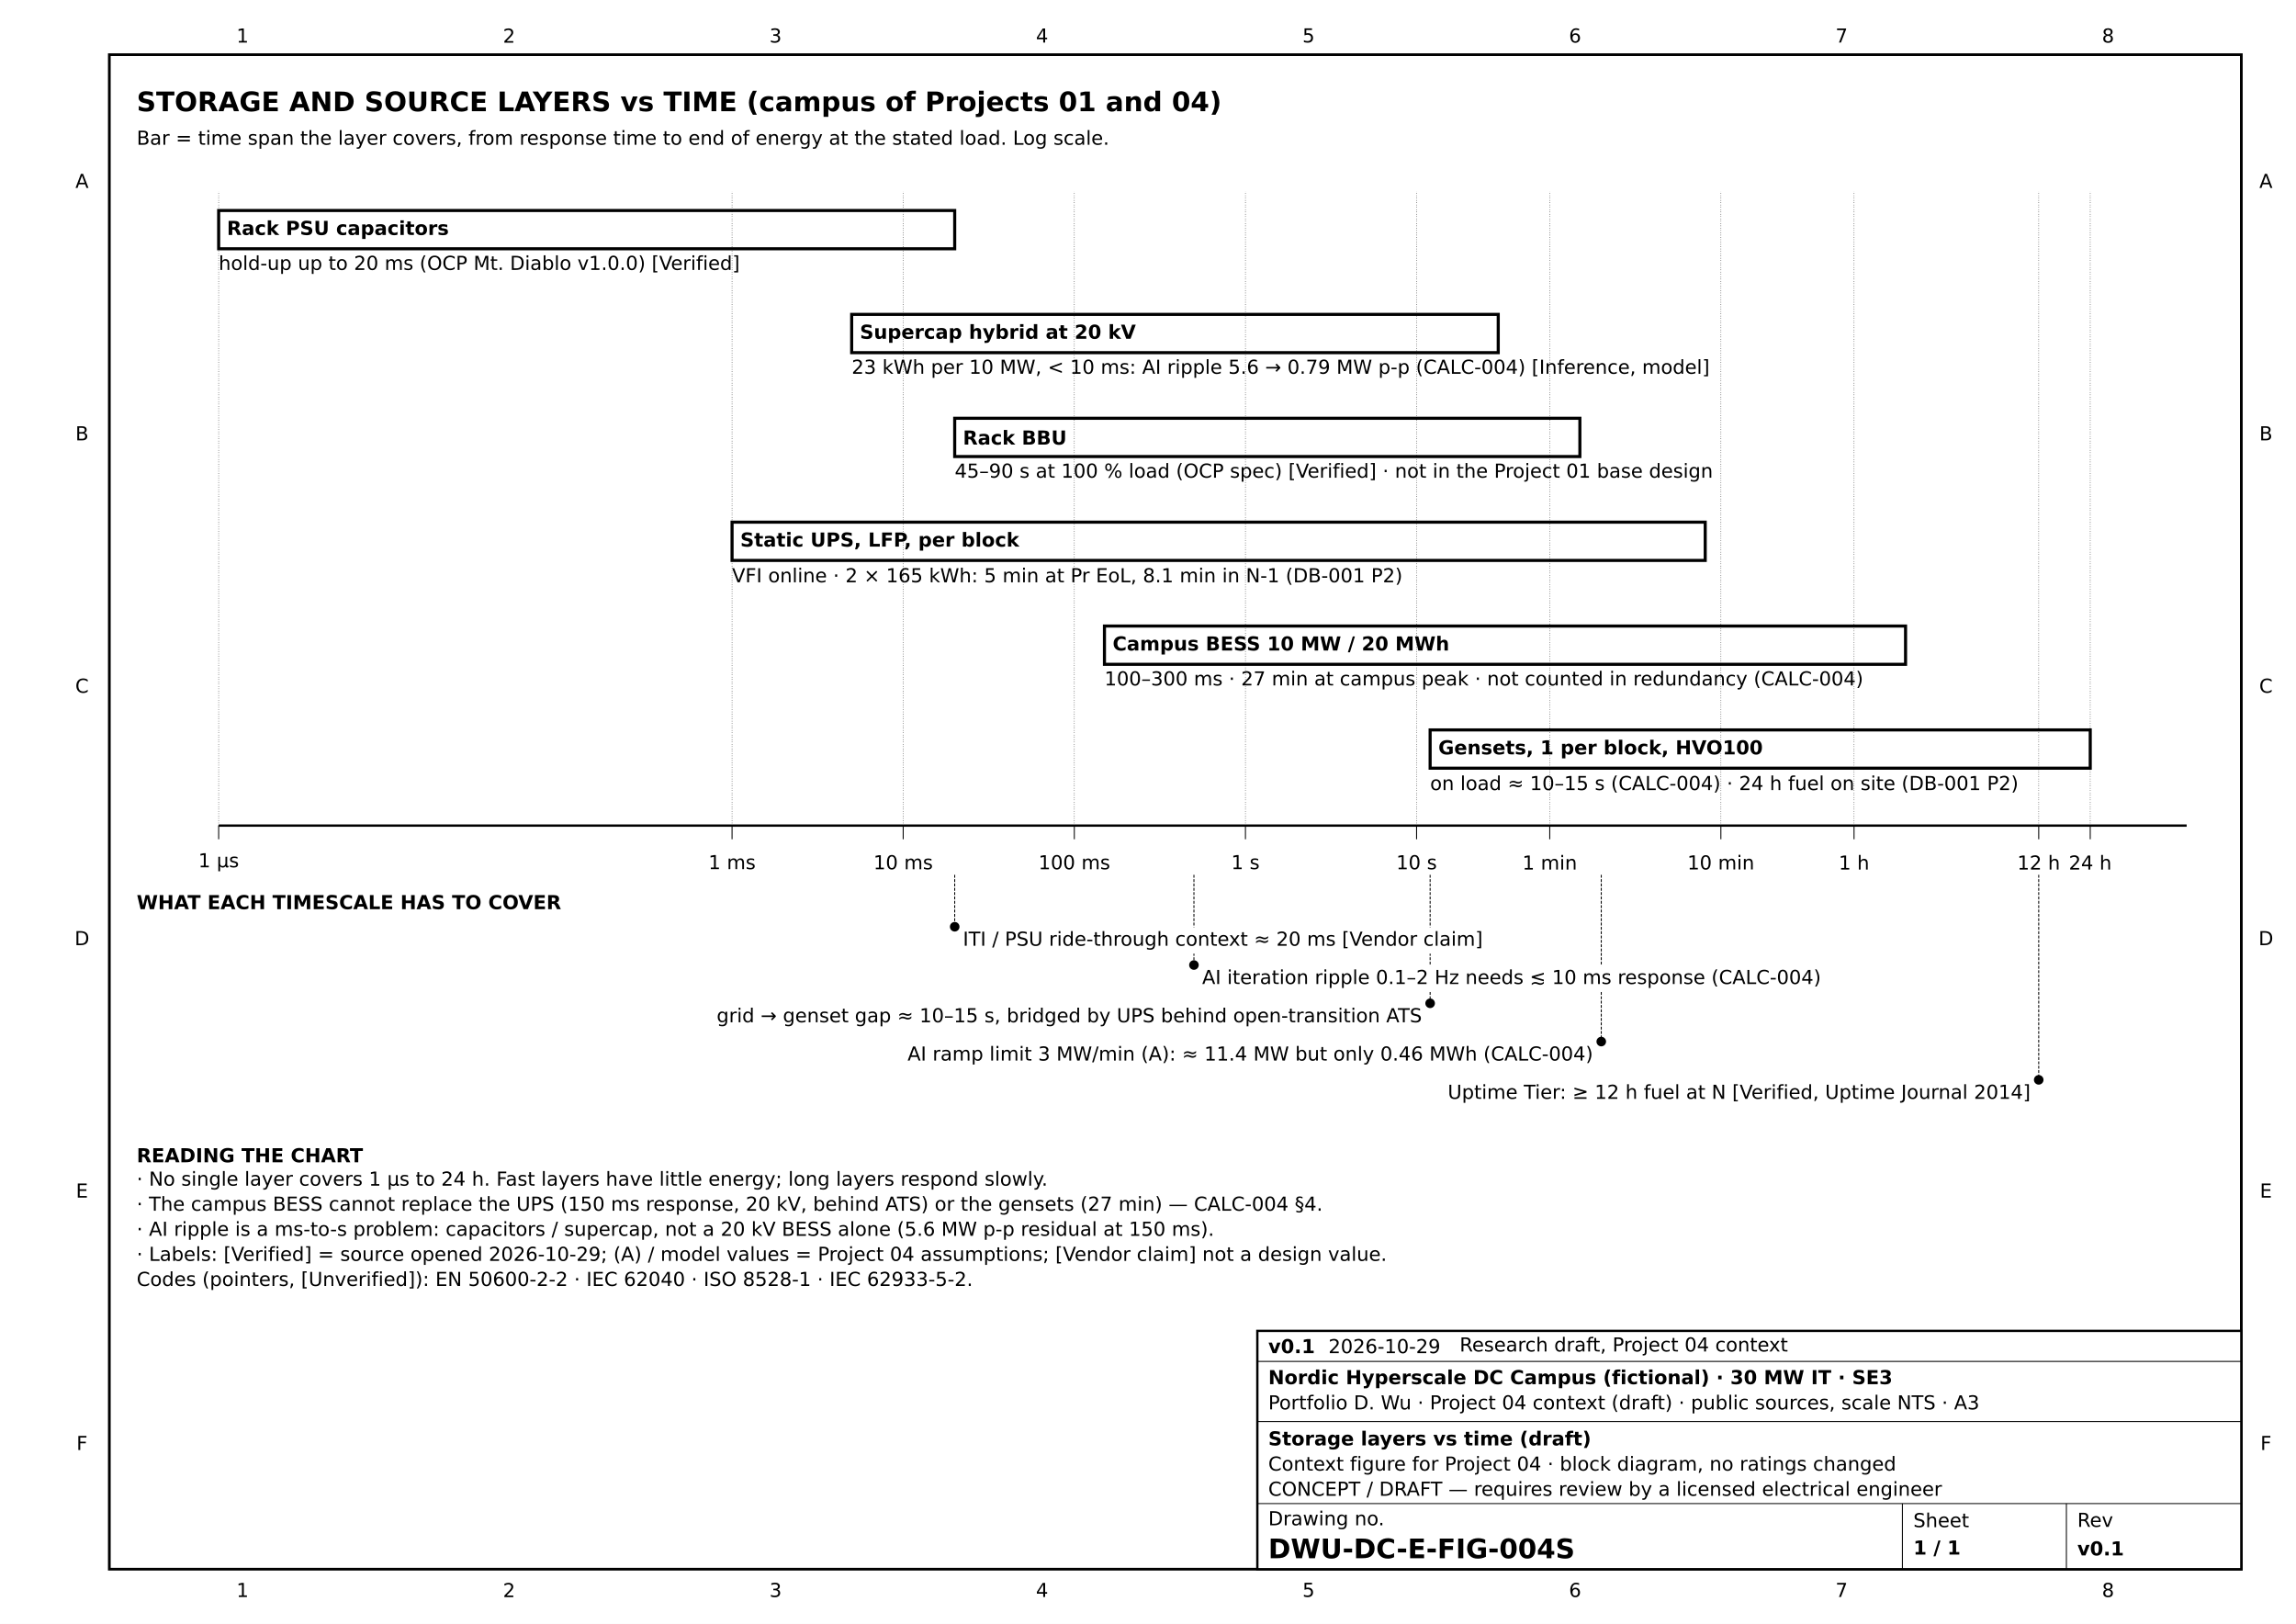
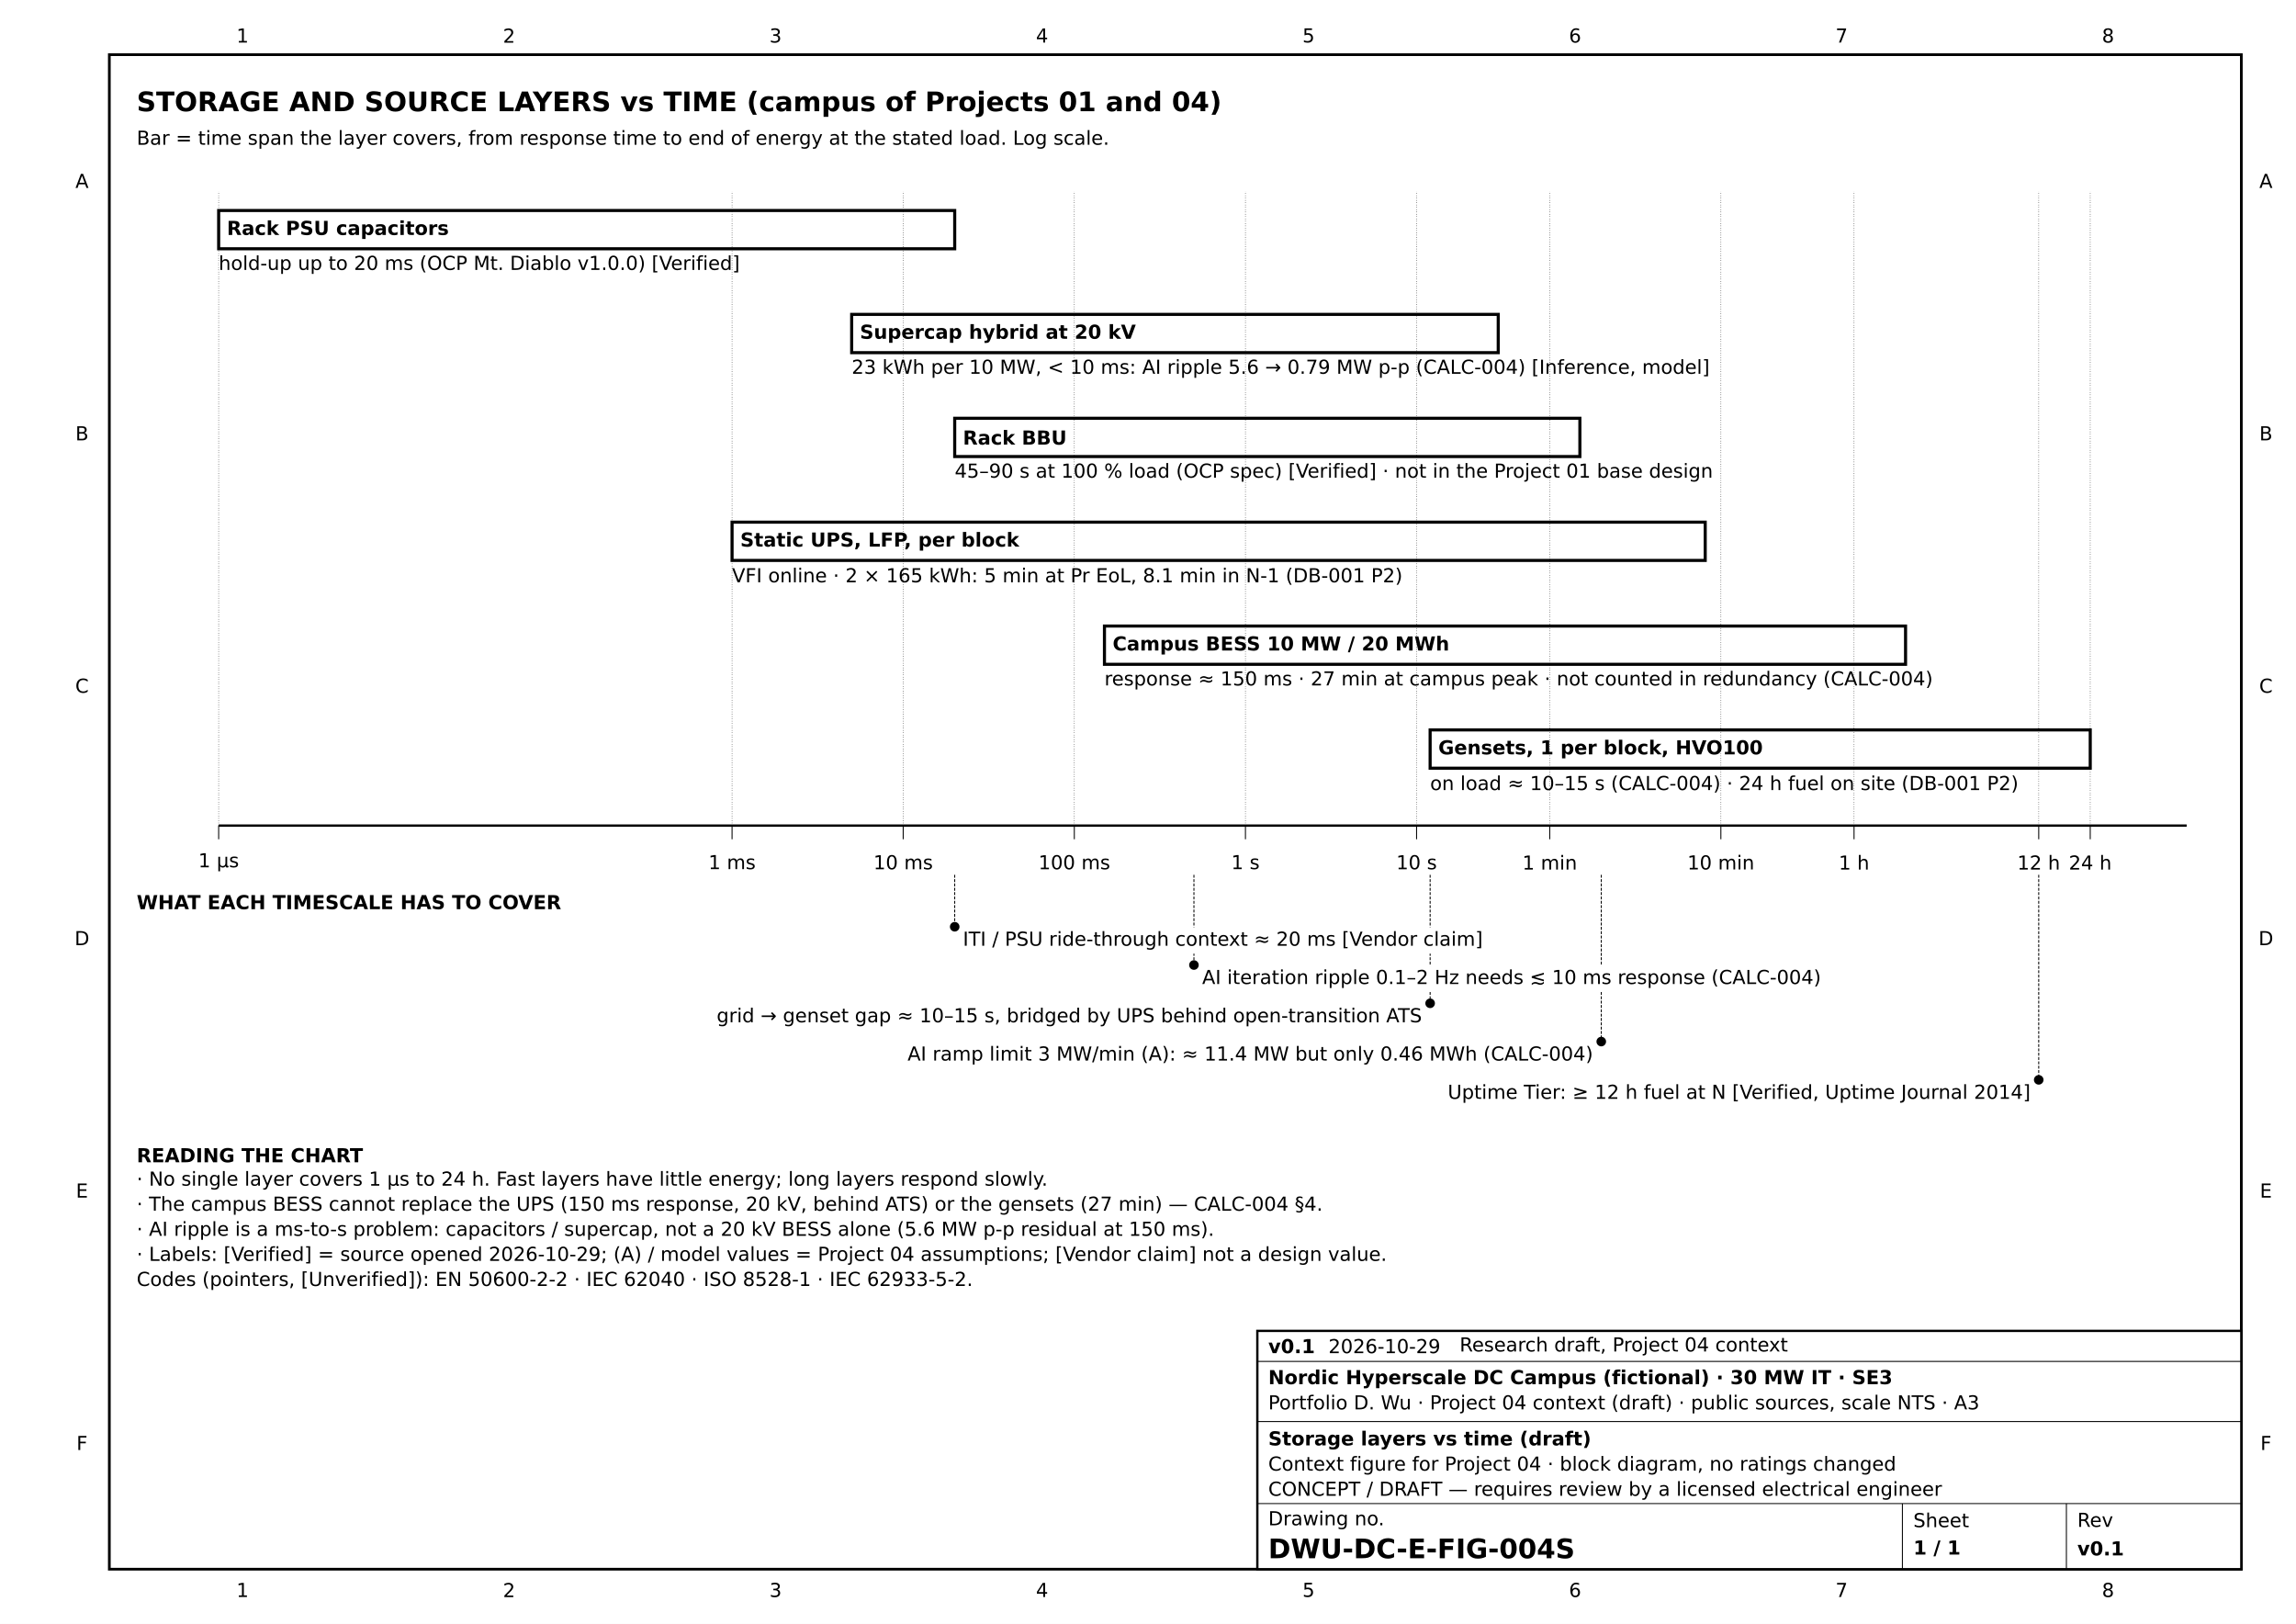
<svg xmlns="http://www.w3.org/2000/svg" width="1190.551pt" height="841.89pt" viewBox="0 0 1190.551 841.89" version="1.1">
  <defs>
    <style type="text/css">*{stroke-linejoin: round; stroke-linecap: butt}</style>
  </defs>
  <g id="figure_1">
    <g id="patch_1">
      <path d="M 0 841.89  L 1190.551 841.89  L 1190.551 0  L 0 0  z " style="fill: #ffffff" />
    </g>
    <g id="axes_1">
      <g id="line2d_1">
-         <path d="M 113.386 428.031  L 113.386 99.213  " clip-path="url(#p57949966d3)" style="fill: none; stroke-dasharray: 0.3,0.9; stroke-dashoffset: 0; stroke: #000000; stroke-width: 0.3" />
+         <path d="M 113.386 428.031  L 113.386 99.213  " clip-path="url(#p57374e095d)" style="fill: none; stroke-dasharray: 0.3,0.9; stroke-dashoffset: 0; stroke: #000000; stroke-width: 0.3" />
      </g>
      <g id="line2d_2">
-         <path d="M 379.596 428.031  L 379.596 99.213  " clip-path="url(#p57949966d3)" style="fill: none; stroke-dasharray: 0.3,0.9; stroke-dashoffset: 0; stroke: #000000; stroke-width: 0.3" />
+         <path d="M 379.596 428.031  L 379.596 99.213  " clip-path="url(#p57374e095d)" style="fill: none; stroke-dasharray: 0.3,0.9; stroke-dashoffset: 0; stroke: #000000; stroke-width: 0.3" />
      </g>
      <g id="line2d_3">
-         <path d="M 468.333 428.031  L 468.333 99.213  " clip-path="url(#p57949966d3)" style="fill: none; stroke-dasharray: 0.3,0.9; stroke-dashoffset: 0; stroke: #000000; stroke-width: 0.3" />
+         <path d="M 468.333 428.031  L 468.333 99.213  " clip-path="url(#p57374e095d)" style="fill: none; stroke-dasharray: 0.3,0.9; stroke-dashoffset: 0; stroke: #000000; stroke-width: 0.3" />
      </g>
      <g id="line2d_4">
-         <path d="M 557.069 428.031  L 557.069 99.213  " clip-path="url(#p57949966d3)" style="fill: none; stroke-dasharray: 0.3,0.9; stroke-dashoffset: 0; stroke: #000000; stroke-width: 0.3" />
+         <path d="M 557.069 428.031  L 557.069 99.213  " clip-path="url(#p57374e095d)" style="fill: none; stroke-dasharray: 0.3,0.9; stroke-dashoffset: 0; stroke: #000000; stroke-width: 0.3" />
      </g>
      <g id="line2d_5">
-         <path d="M 645.806 428.031  L 645.806 99.213  " clip-path="url(#p57949966d3)" style="fill: none; stroke-dasharray: 0.3,0.9; stroke-dashoffset: 0; stroke: #000000; stroke-width: 0.3" />
+         <path d="M 645.806 428.031  L 645.806 99.213  " clip-path="url(#p57374e095d)" style="fill: none; stroke-dasharray: 0.3,0.9; stroke-dashoffset: 0; stroke: #000000; stroke-width: 0.3" />
      </g>
      <g id="line2d_6">
-         <path d="M 734.543 428.031  L 734.543 99.213  " clip-path="url(#p57949966d3)" style="fill: none; stroke-dasharray: 0.3,0.9; stroke-dashoffset: 0; stroke: #000000; stroke-width: 0.3" />
+         <path d="M 734.543 428.031  L 734.543 99.213  " clip-path="url(#p57374e095d)" style="fill: none; stroke-dasharray: 0.3,0.9; stroke-dashoffset: 0; stroke: #000000; stroke-width: 0.3" />
      </g>
      <g id="line2d_7">
-         <path d="M 803.594 428.031  L 803.594 99.213  " clip-path="url(#p57949966d3)" style="fill: none; stroke-dasharray: 0.3,0.9; stroke-dashoffset: 0; stroke: #000000; stroke-width: 0.3" />
+         <path d="M 803.594 428.031  L 803.594 99.213  " clip-path="url(#p57374e095d)" style="fill: none; stroke-dasharray: 0.3,0.9; stroke-dashoffset: 0; stroke: #000000; stroke-width: 0.3" />
      </g>
      <g id="line2d_8">
-         <path d="M 892.33 428.031  L 892.33 99.213  " clip-path="url(#p57949966d3)" style="fill: none; stroke-dasharray: 0.3,0.9; stroke-dashoffset: 0; stroke: #000000; stroke-width: 0.3" />
+         <path d="M 892.33 428.031  L 892.33 99.213  " clip-path="url(#p57374e095d)" style="fill: none; stroke-dasharray: 0.3,0.9; stroke-dashoffset: 0; stroke: #000000; stroke-width: 0.3" />
      </g>
      <g id="line2d_9">
-         <path d="M 961.381 428.031  L 961.381 99.213  " clip-path="url(#p57949966d3)" style="fill: none; stroke-dasharray: 0.3,0.9; stroke-dashoffset: 0; stroke: #000000; stroke-width: 0.3" />
+         <path d="M 961.381 428.031  L 961.381 99.213  " clip-path="url(#p57374e095d)" style="fill: none; stroke-dasharray: 0.3,0.9; stroke-dashoffset: 0; stroke: #000000; stroke-width: 0.3" />
      </g>
      <g id="line2d_10">
-         <path d="M 1057.144 428.031  L 1057.144 99.213  " clip-path="url(#p57949966d3)" style="fill: none; stroke-dasharray: 0.3,0.9; stroke-dashoffset: 0; stroke: #000000; stroke-width: 0.3" />
+         <path d="M 1057.144 428.031  L 1057.144 99.213  " clip-path="url(#p57374e095d)" style="fill: none; stroke-dasharray: 0.3,0.9; stroke-dashoffset: 0; stroke: #000000; stroke-width: 0.3" />
      </g>
      <g id="line2d_11">
-         <path d="M 1083.856 428.031  L 1083.856 99.213  " clip-path="url(#p57949966d3)" style="fill: none; stroke-dasharray: 0.3,0.9; stroke-dashoffset: 0; stroke: #000000; stroke-width: 0.3" />
+         <path d="M 1083.856 428.031  L 1083.856 99.213  " clip-path="url(#p57374e095d)" style="fill: none; stroke-dasharray: 0.3,0.9; stroke-dashoffset: 0; stroke: #000000; stroke-width: 0.3" />
      </g>
      <g id="patch_2">
-         <path d="M 56.693 813.543  L 1162.205 813.543  L 1162.205 28.346  L 56.693 28.346  L 56.693 813.543  z " clip-path="url(#p57949966d3)" style="fill: none; stroke: #000000; stroke-width: 1.4; stroke-linejoin: miter" />
+         <path d="M 56.693 813.543  L 1162.205 813.543  L 1162.205 28.346  L 56.693 28.346  L 56.693 813.543  z " clip-path="url(#p57374e095d)" style="fill: none; stroke: #000000; stroke-width: 1.4; stroke-linejoin: miter" />
      </g>
      <g id="patch_3">
-         <path d="M 651.969 813.543  L 1162.205 813.543  L 1162.205 689.992  L 651.969 689.992  z " clip-path="url(#p57949966d3)" style="fill: #ffffff; stroke: #000000; stroke-width: 1.2; stroke-linejoin: miter" />
+         <path d="M 651.969 813.543  L 1162.205 813.543  L 1162.205 689.992  L 651.969 689.992  z " clip-path="url(#p57374e095d)" style="fill: #ffffff; stroke: #000000; stroke-width: 1.2; stroke-linejoin: miter" />
      </g>
      <g id="line2d_12">
-         <path d="M 651.969 779.528  L 1162.205 779.528  " clip-path="url(#p57949966d3)" style="fill: none; stroke: #000000; stroke-width: 0.5" />
+         <path d="M 651.969 779.528  L 1162.205 779.528  " clip-path="url(#p57374e095d)" style="fill: none; stroke: #000000; stroke-width: 0.5" />
      </g>
      <g id="line2d_13">
-         <path d="M 651.969 737.008  L 1162.205 737.008  " clip-path="url(#p57949966d3)" style="fill: none; stroke: #000000; stroke-width: 0.5" />
+         <path d="M 651.969 737.008  L 1162.205 737.008  " clip-path="url(#p57374e095d)" style="fill: none; stroke: #000000; stroke-width: 0.5" />
      </g>
      <g id="line2d_14">
-         <path d="M 651.969 705.827  L 1162.205 705.827  " clip-path="url(#p57949966d3)" style="fill: none; stroke: #000000; stroke-width: 0.5" />
+         <path d="M 651.969 705.827  L 1162.205 705.827  " clip-path="url(#p57374e095d)" style="fill: none; stroke: #000000; stroke-width: 0.5" />
      </g>
      <g id="line2d_15">
-         <path d="M 113.386 428.031  L 1133.858 428.031  " clip-path="url(#p57949966d3)" style="fill: none; stroke: #000000; stroke-width: 1.2" />
+         <path d="M 113.386 428.031  L 1133.858 428.031  " clip-path="url(#p57374e095d)" style="fill: none; stroke: #000000; stroke-width: 1.2" />
      </g>
      <g id="line2d_16">
-         <path d="M 113.386 428.031  L 113.386 435.118  " clip-path="url(#p57949966d3)" style="fill: none; stroke: #000000; stroke-width: 0.5" />
+         <path d="M 113.386 428.031  L 113.386 435.118  " clip-path="url(#p57374e095d)" style="fill: none; stroke: #000000; stroke-width: 0.5" />
      </g>
      <g id="line2d_17">
-         <path d="M 379.596 428.031  L 379.596 435.118  " clip-path="url(#p57949966d3)" style="fill: none; stroke: #000000; stroke-width: 0.5" />
+         <path d="M 379.596 428.031  L 379.596 435.118  " clip-path="url(#p57374e095d)" style="fill: none; stroke: #000000; stroke-width: 0.5" />
      </g>
      <g id="line2d_18">
-         <path d="M 468.333 428.031  L 468.333 435.118  " clip-path="url(#p57949966d3)" style="fill: none; stroke: #000000; stroke-width: 0.5" />
+         <path d="M 468.333 428.031  L 468.333 435.118  " clip-path="url(#p57374e095d)" style="fill: none; stroke: #000000; stroke-width: 0.5" />
      </g>
      <g id="line2d_19">
-         <path d="M 557.069 428.031  L 557.069 435.118  " clip-path="url(#p57949966d3)" style="fill: none; stroke: #000000; stroke-width: 0.5" />
+         <path d="M 557.069 428.031  L 557.069 435.118  " clip-path="url(#p57374e095d)" style="fill: none; stroke: #000000; stroke-width: 0.5" />
      </g>
      <g id="line2d_20">
-         <path d="M 645.806 428.031  L 645.806 435.118  " clip-path="url(#p57949966d3)" style="fill: none; stroke: #000000; stroke-width: 0.5" />
+         <path d="M 645.806 428.031  L 645.806 435.118  " clip-path="url(#p57374e095d)" style="fill: none; stroke: #000000; stroke-width: 0.5" />
      </g>
      <g id="line2d_21">
-         <path d="M 734.543 428.031  L 734.543 435.118  " clip-path="url(#p57949966d3)" style="fill: none; stroke: #000000; stroke-width: 0.5" />
+         <path d="M 734.543 428.031  L 734.543 435.118  " clip-path="url(#p57374e095d)" style="fill: none; stroke: #000000; stroke-width: 0.5" />
      </g>
      <g id="line2d_22">
-         <path d="M 803.594 428.031  L 803.594 435.118  " clip-path="url(#p57949966d3)" style="fill: none; stroke: #000000; stroke-width: 0.5" />
+         <path d="M 803.594 428.031  L 803.594 435.118  " clip-path="url(#p57374e095d)" style="fill: none; stroke: #000000; stroke-width: 0.5" />
      </g>
      <g id="line2d_23">
-         <path d="M 892.33 428.031  L 892.33 435.118  " clip-path="url(#p57949966d3)" style="fill: none; stroke: #000000; stroke-width: 0.5" />
+         <path d="M 892.33 428.031  L 892.33 435.118  " clip-path="url(#p57374e095d)" style="fill: none; stroke: #000000; stroke-width: 0.5" />
      </g>
      <g id="line2d_24">
-         <path d="M 961.381 428.031  L 961.381 435.118  " clip-path="url(#p57949966d3)" style="fill: none; stroke: #000000; stroke-width: 0.5" />
+         <path d="M 961.381 428.031  L 961.381 435.118  " clip-path="url(#p57374e095d)" style="fill: none; stroke: #000000; stroke-width: 0.5" />
      </g>
      <g id="line2d_25">
-         <path d="M 1057.144 428.031  L 1057.144 435.118  " clip-path="url(#p57949966d3)" style="fill: none; stroke: #000000; stroke-width: 0.5" />
+         <path d="M 1057.144 428.031  L 1057.144 435.118  " clip-path="url(#p57374e095d)" style="fill: none; stroke: #000000; stroke-width: 0.5" />
      </g>
      <g id="line2d_26">
-         <path d="M 1083.856 428.031  L 1083.856 435.118  " clip-path="url(#p57949966d3)" style="fill: none; stroke: #000000; stroke-width: 0.5" />
+         <path d="M 1083.856 428.031  L 1083.856 435.118  " clip-path="url(#p57374e095d)" style="fill: none; stroke: #000000; stroke-width: 0.5" />
      </g>
      <g id="line2d_27">
-         <path d="M 495.045 453.543  L 495.045 480.472  " clip-path="url(#p57949966d3)" style="fill: none; stroke-dasharray: 1.5,0.75; stroke-dashoffset: 0; stroke: #000000; stroke-width: 0.5" />
+         <path d="M 495.045 453.543  L 495.045 480.472  " clip-path="url(#p57374e095d)" style="fill: none; stroke-dasharray: 1.5,0.75; stroke-dashoffset: 0; stroke: #000000; stroke-width: 0.5" />
      </g>
      <g id="line2d_28">
-         <path d="M 619.094 453.543  L 619.094 500.315  " clip-path="url(#p57949966d3)" style="fill: none; stroke-dasharray: 1.5,0.75; stroke-dashoffset: 0; stroke: #000000; stroke-width: 0.5" />
+         <path d="M 619.094 453.543  L 619.094 500.315  " clip-path="url(#p57374e095d)" style="fill: none; stroke-dasharray: 1.5,0.75; stroke-dashoffset: 0; stroke: #000000; stroke-width: 0.5" />
      </g>
      <g id="line2d_29">
-         <path d="M 741.569 453.543  L 741.569 520.157  " clip-path="url(#p57949966d3)" style="fill: none; stroke-dasharray: 1.5,0.75; stroke-dashoffset: 0; stroke: #000000; stroke-width: 0.5" />
+         <path d="M 741.569 453.543  L 741.569 520.157  " clip-path="url(#p57374e095d)" style="fill: none; stroke-dasharray: 1.5,0.75; stroke-dashoffset: 0; stroke: #000000; stroke-width: 0.5" />
      </g>
      <g id="line2d_30">
-         <path d="M 830.306 453.543  L 830.306 540  " clip-path="url(#p57949966d3)" style="fill: none; stroke-dasharray: 1.5,0.75; stroke-dashoffset: 0; stroke: #000000; stroke-width: 0.5" />
+         <path d="M 830.306 453.543  L 830.306 540  " clip-path="url(#p57374e095d)" style="fill: none; stroke-dasharray: 1.5,0.75; stroke-dashoffset: 0; stroke: #000000; stroke-width: 0.5" />
      </g>
      <g id="line2d_31">
-         <path d="M 1057.144 453.543  L 1057.144 559.843  " clip-path="url(#p57949966d3)" style="fill: none; stroke-dasharray: 1.5,0.75; stroke-dashoffset: 0; stroke: #000000; stroke-width: 0.5" />
+         <path d="M 1057.144 453.543  L 1057.144 559.843  " clip-path="url(#p57374e095d)" style="fill: none; stroke-dasharray: 1.5,0.75; stroke-dashoffset: 0; stroke: #000000; stroke-width: 0.5" />
      </g>
      <g id="line2d_32">
-         <path d="M 986.457 813.543  L 986.457 779.528  " clip-path="url(#p57949966d3)" style="fill: none; stroke: #000000; stroke-width: 0.5" />
+         <path d="M 986.457 813.543  L 986.457 779.528  " clip-path="url(#p57374e095d)" style="fill: none; stroke: #000000; stroke-width: 0.5" />
      </g>
      <g id="line2d_33">
-         <path d="M 1071.496 813.543  L 1071.496 779.528  " clip-path="url(#p57949966d3)" style="fill: none; stroke: #000000; stroke-width: 0.5" />
+         <path d="M 1071.496 813.543  L 1071.496 779.528  " clip-path="url(#p57374e095d)" style="fill: none; stroke: #000000; stroke-width: 0.5" />
      </g>
      <g id="patch_4">
-         <path d="M 113.386 128.976  L 495.045 128.976  L 495.045 109.134  L 113.386 109.134  L 113.386 128.976  z " clip-path="url(#p57949966d3)" style="fill: none; stroke: #000000; stroke-width: 1.6; stroke-linejoin: miter" />
+         <path d="M 113.386 128.976  L 495.045 128.976  L 495.045 109.134  L 113.386 109.134  L 113.386 128.976  z " clip-path="url(#p57374e095d)" style="fill: none; stroke: #000000; stroke-width: 1.6; stroke-linejoin: miter" />
      </g>
      <g id="patch_5">
-         <path d="M 441.62 182.835  L 776.881 182.835  L 776.881 162.992  L 441.62 162.992  L 441.62 182.835  z " clip-path="url(#p57949966d3)" style="fill: none; stroke: #000000; stroke-width: 1.6; stroke-linejoin: miter" />
+         <path d="M 441.62 182.835  L 776.881 182.835  L 776.881 162.992  L 441.62 162.992  L 441.62 182.835  z " clip-path="url(#p57374e095d)" style="fill: none; stroke: #000000; stroke-width: 1.6; stroke-linejoin: miter" />
      </g>
      <g id="patch_6">
-         <path d="M 495.045 236.693  L 819.219 236.693  L 819.219 216.85  L 495.045 216.85  L 495.045 236.693  z " clip-path="url(#p57949966d3)" style="fill: none; stroke: #000000; stroke-width: 1.6; stroke-linejoin: miter" />
+         <path d="M 495.045 236.693  L 819.219 236.693  L 819.219 216.85  L 495.045 216.85  L 495.045 236.693  z " clip-path="url(#p57374e095d)" style="fill: none; stroke: #000000; stroke-width: 1.6; stroke-linejoin: miter" />
      </g>
      <g id="patch_7">
-         <path d="M 379.596 290.551  L 884.21 290.551  L 884.21 270.709  L 379.596 270.709  L 379.596 290.551  z " clip-path="url(#p57949966d3)" style="fill: none; stroke: #000000; stroke-width: 1.6; stroke-linejoin: miter" />
+         <path d="M 379.596 290.551  L 884.21 290.551  L 884.21 270.709  L 379.596 270.709  L 379.596 290.551  z " clip-path="url(#p57374e095d)" style="fill: none; stroke: #000000; stroke-width: 1.6; stroke-linejoin: miter" />
      </g>
      <g id="patch_8">
-         <path d="M 572.695 344.409  L 988.093 344.409  L 988.093 324.567  L 572.695 324.567  L 572.695 344.409  z " clip-path="url(#p57949966d3)" style="fill: none; stroke: #000000; stroke-width: 1.6; stroke-linejoin: miter" />
+         <path d="M 572.695 344.409  L 988.093 344.409  L 988.093 324.567  L 572.695 324.567  L 572.695 344.409  z " clip-path="url(#p57374e095d)" style="fill: none; stroke: #000000; stroke-width: 1.6; stroke-linejoin: miter" />
      </g>
      <g id="patch_9">
-         <path d="M 741.569 398.268  L 1083.856 398.268  L 1083.856 378.425  L 741.569 378.425  L 741.569 398.268  z " clip-path="url(#p57949966d3)" style="fill: none; stroke: #000000; stroke-width: 1.6; stroke-linejoin: miter" />
+         <path d="M 741.569 398.268  L 1083.856 398.268  L 1083.856 378.425  L 741.569 378.425  L 741.569 398.268  z " clip-path="url(#p57374e095d)" style="fill: none; stroke: #000000; stroke-width: 1.6; stroke-linejoin: miter" />
      </g>
      <g id="patch_10">
-         <path d="M 495.045 482.457  C 495.571 482.457 496.076 482.248 496.448 481.876  C 496.82 481.503 497.029 480.999 497.029 480.472  C 497.029 479.946 496.82 479.441 496.448 479.069  C 496.076 478.697 495.571 478.488 495.045 478.488  C 494.519 478.488 494.014 478.697 493.642 479.069  C 493.27 479.441 493.061 479.946 493.061 480.472  C 493.061 480.999 493.27 481.503 493.642 481.876  C 494.014 482.248 494.519 482.457 495.045 482.457  z " clip-path="url(#p57949966d3)" style="stroke: #000000; stroke-linejoin: miter" />
+         <path d="M 495.045 482.457  C 495.571 482.457 496.076 482.248 496.448 481.876  C 496.82 481.503 497.029 480.999 497.029 480.472  C 497.029 479.946 496.82 479.441 496.448 479.069  C 496.076 478.697 495.571 478.488 495.045 478.488  C 494.519 478.488 494.014 478.697 493.642 479.069  C 493.27 479.441 493.061 479.946 493.061 480.472  C 493.061 480.999 493.27 481.503 493.642 481.876  C 494.014 482.248 494.519 482.457 495.045 482.457  z " clip-path="url(#p57374e095d)" style="stroke: #000000; stroke-linejoin: miter" />
      </g>
      <g id="patch_11">
-         <path d="M 619.094 502.299  C 619.62 502.299 620.125 502.09 620.497 501.718  C 620.869 501.346 621.078 500.841 621.078 500.315  C 621.078 499.789 620.869 499.284 620.497 498.912  C 620.125 498.54 619.62 498.331 619.094 498.331  C 618.568 498.331 618.063 498.54 617.691 498.912  C 617.319 499.284 617.11 499.789 617.11 500.315  C 617.11 500.841 617.319 501.346 617.691 501.718  C 618.063 502.09 618.568 502.299 619.094 502.299  z " clip-path="url(#p57949966d3)" style="stroke: #000000; stroke-linejoin: miter" />
+         <path d="M 619.094 502.299  C 619.62 502.299 620.125 502.09 620.497 501.718  C 620.869 501.346 621.078 500.841 621.078 500.315  C 621.078 499.789 620.869 499.284 620.497 498.912  C 620.125 498.54 619.62 498.331 619.094 498.331  C 618.568 498.331 618.063 498.54 617.691 498.912  C 617.319 499.284 617.11 499.789 617.11 500.315  C 617.11 500.841 617.319 501.346 617.691 501.718  C 618.063 502.09 618.568 502.299 619.094 502.299  z " clip-path="url(#p57374e095d)" style="stroke: #000000; stroke-linejoin: miter" />
      </g>
      <g id="patch_12">
-         <path d="M 741.569 522.142  C 742.095 522.142 742.6 521.933 742.972 521.561  C 743.344 521.188 743.554 520.684 743.554 520.157  C 743.554 519.631 743.344 519.127 742.972 518.754  C 742.6 518.382 742.095 518.173 741.569 518.173  C 741.043 518.173 740.538 518.382 740.166 518.754  C 739.794 519.127 739.585 519.631 739.585 520.157  C 739.585 520.684 739.794 521.188 740.166 521.561  C 740.538 521.933 741.043 522.142 741.569 522.142  z " clip-path="url(#p57949966d3)" style="stroke: #000000; stroke-linejoin: miter" />
+         <path d="M 741.569 522.142  C 742.095 522.142 742.6 521.933 742.972 521.561  C 743.344 521.188 743.554 520.684 743.554 520.157  C 743.554 519.631 743.344 519.127 742.972 518.754  C 742.6 518.382 742.095 518.173 741.569 518.173  C 741.043 518.173 740.538 518.382 740.166 518.754  C 739.794 519.127 739.585 519.631 739.585 520.157  C 739.585 520.684 739.794 521.188 740.166 521.561  C 740.538 521.933 741.043 522.142 741.569 522.142  z " clip-path="url(#p57374e095d)" style="stroke: #000000; stroke-linejoin: miter" />
      </g>
      <g id="patch_13">
-         <path d="M 830.306 541.984  C 830.832 541.984 831.337 541.775 831.709 541.403  C 832.081 541.031 832.29 540.526 832.29 540  C 832.29 539.474 832.081 538.969 831.709 538.597  C 831.337 538.225 830.832 538.016 830.306 538.016  C 829.78 538.016 829.275 538.225 828.903 538.597  C 828.531 538.969 828.322 539.474 828.322 540  C 828.322 540.526 828.531 541.031 828.903 541.403  C 829.275 541.775 829.78 541.984 830.306 541.984  z " clip-path="url(#p57949966d3)" style="stroke: #000000; stroke-linejoin: miter" />
+         <path d="M 830.306 541.984  C 830.832 541.984 831.337 541.775 831.709 541.403  C 832.081 541.031 832.29 540.526 832.29 540  C 832.29 539.474 832.081 538.969 831.709 538.597  C 831.337 538.225 830.832 538.016 830.306 538.016  C 829.78 538.016 829.275 538.225 828.903 538.597  C 828.531 538.969 828.322 539.474 828.322 540  C 828.322 540.526 828.531 541.031 828.903 541.403  C 829.275 541.775 829.78 541.984 830.306 541.984  z " clip-path="url(#p57374e095d)" style="stroke: #000000; stroke-linejoin: miter" />
      </g>
      <g id="patch_14">
-         <path d="M 1057.144 561.827  C 1057.67 561.827 1058.175 561.618 1058.547 561.246  C 1058.919 560.873 1059.128 560.369 1059.128 559.843  C 1059.128 559.316 1058.919 558.812 1058.547 558.439  C 1058.175 558.067 1057.67 557.858 1057.144 557.858  C 1056.618 557.858 1056.113 558.067 1055.741 558.439  C 1055.369 558.812 1055.16 559.316 1055.16 559.843  C 1055.16 560.369 1055.369 560.873 1055.741 561.246  C 1056.113 561.618 1056.618 561.827 1057.144 561.827  z " clip-path="url(#p57949966d3)" style="stroke: #000000; stroke-linejoin: miter" />
+         <path d="M 1057.144 561.827  C 1057.67 561.827 1058.175 561.618 1058.547 561.246  C 1058.919 560.873 1059.128 560.369 1059.128 559.843  C 1059.128 559.316 1058.919 558.812 1058.547 558.439  C 1058.175 558.067 1057.67 557.858 1057.144 557.858  C 1056.618 557.858 1056.113 558.067 1055.741 558.439  C 1055.369 558.812 1055.16 559.316 1055.16 559.843  C 1055.16 560.369 1055.369 560.873 1055.741 561.246  C 1056.113 561.618 1056.618 561.827 1057.144 561.827  z " clip-path="url(#p57374e095d)" style="stroke: #000000; stroke-linejoin: miter" />
      </g>
      <g id="text_1">
        <text style="font-weight: 700; font-size: 14px; font-family: 'DejaVu Sans'; text-anchor: start" x="70.866" y="57.667" transform="rotate(-0 70.86614 57.66671)">STORAGE AND SOURCE LAYERS vs TIME (campus of Projects 01 and 04)</text>
      </g>
      <g id="text_2">
        <text style="font-size: 10px; font-family: 'DejaVu Sans'; text-anchor: start" x="70.866" y="75.043" transform="rotate(-0 70.86614 75.04284)">Bar = time span the layer covers, from response time to end of energy at the stated load. Log scale.</text>
      </g>
      <g id="text_3">
        <text style="font-weight: 700; font-size: 10px; font-family: 'DejaVu Sans'; text-anchor: start" x="117.638" y="121.814" transform="rotate(-0 117.6378 121.8145)">Rack PSU capacitors</text>
      </g>
      <g id="text_4">
        <text style="font-size: 10px; font-family: 'DejaVu Sans'; text-anchor: start" x="113.386" y="139.937" transform="rotate(-0 113.3858 139.9365)">hold-up up to 20 ms (OCP Mt. Diablo v1.0.0) [Verified]</text>
      </g>
      <g id="text_5">
        <text style="font-weight: 700; font-size: 10px; font-family: 'DejaVu Sans'; text-anchor: start" x="445.872" y="175.634" transform="rotate(-0 445.8723 175.6337)">Supercap hybrid at 20 kV</text>
      </g>
      <g id="text_6">
        <text style="font-size: 10px; font-family: 'DejaVu Sans'; text-anchor: start" x="441.62" y="193.795" transform="rotate(-0 441.6203 193.7948)">23 kWh per 10 MW, &lt; 10 ms: AI ripple 5.6 → 0.79 MW p-p (CALC-004) [Inference, model]</text>
      </g>
      <g id="text_7">
        <text style="font-weight: 700; font-size: 10px; font-family: 'DejaVu Sans'; text-anchor: start" x="499.297" y="230.5" transform="rotate(-0 499.2971 230.4998)">Rack BBU</text>
      </g>
      <g id="text_8">
        <text style="font-size: 10px; font-family: 'DejaVu Sans'; text-anchor: start" x="495.045" y="247.653" transform="rotate(-0 495.0452 247.6531)">45–90 s at 100 % load (OCP spec) [Verified] · not in the Project 01 base design</text>
      </g>
      <g id="text_9">
        <text style="font-weight: 700; font-size: 10px; font-family: 'DejaVu Sans'; text-anchor: start" x="383.848" y="283.389" transform="rotate(-0 383.848 283.3893)">Static UPS, LFP, per block</text>
      </g>
      <g id="text_10">
        <text style="font-size: 10px; font-family: 'DejaVu Sans'; text-anchor: start" x="379.596" y="301.892" transform="rotate(-0 379.596 301.8918)">VFI online · 2 × 165 kWh: 5 min at Pr EoL, 8.1 min in N-1 (DB-001 P2)</text>
      </g>
      <g id="text_11">
        <text style="font-weight: 700; font-size: 10px; font-family: 'DejaVu Sans'; text-anchor: start" x="576.947" y="337.248" transform="rotate(-0 576.9472 337.2476)">Campus BESS 10 MW / 20 MWh</text>
      </g>
      <g id="text_12">
-         <text style="font-size: 10px; font-family: 'DejaVu Sans'; text-anchor: start" x="572.695" y="355.37" transform="rotate(-0 572.6953 355.3696)">100–300 ms · 27 min at campus peak · not counted in redundancy (CALC-004)</text>
+         <text style="font-size: 10px; font-family: 'DejaVu Sans'; text-anchor: start" x="572.695" y="355.37" transform="rotate(-0 572.6953 355.3696)">response ≈ 150 ms · 27 min at campus peak · not counted in redundancy (CALC-004)</text>
      </g>
      <g id="text_13">
        <text style="font-weight: 700; font-size: 10px; font-family: 'DejaVu Sans'; text-anchor: start" x="745.821" y="391.106" transform="rotate(-0 745.8212 391.1058)">Gensets, 1 per block, HVO100</text>
      </g>
      <g id="text_14">
        <text style="font-size: 10px; font-family: 'DejaVu Sans'; text-anchor: start" x="741.569" y="409.608" transform="rotate(-0 741.5693 409.6083)">on load ≈ 10–15 s (CALC-004) · 24 h fuel on site (DB-001 P2)</text>
      </g>
      <g id="text_15">
        <text style="font-size: 10px; font-family: 'DejaVu Sans'; text-anchor: middle" x="113.386" y="449.643" transform="rotate(-0 113.3858 449.6429)">1 µs</text>
      </g>
      <g id="text_16">
        <text style="font-size: 10px; font-family: 'DejaVu Sans'; text-anchor: middle" x="379.596" y="450.612" transform="rotate(-0 379.596 450.6116)">1 ms</text>
      </g>
      <g id="text_17">
        <text style="font-size: 10px; font-family: 'DejaVu Sans'; text-anchor: middle" x="468.333" y="450.677" transform="rotate(-0 468.3328 450.6772)">10 ms</text>
      </g>
      <g id="text_18">
        <text style="font-size: 10px; font-family: 'DejaVu Sans'; text-anchor: middle" x="557.069" y="450.677" transform="rotate(-0 557.0695 450.6772)">100 ms</text>
      </g>
      <g id="text_19">
        <text style="font-size: 10px; font-family: 'DejaVu Sans'; text-anchor: middle" x="645.806" y="450.612" transform="rotate(-0 645.8062 450.6116)">1 s</text>
      </g>
      <g id="text_20">
        <text style="font-size: 10px; font-family: 'DejaVu Sans'; text-anchor: middle" x="734.543" y="450.677" transform="rotate(-0 734.543 450.6772)">10 s</text>
      </g>
      <g id="text_21">
        <text style="font-size: 10px; font-family: 'DejaVu Sans'; text-anchor: middle" x="803.594" y="450.837" transform="rotate(-0 803.5936 450.8366)">1 min</text>
      </g>
      <g id="text_22">
        <text style="font-size: 10px; font-family: 'DejaVu Sans'; text-anchor: middle" x="892.33" y="450.766" transform="rotate(-0 892.3303 450.7655)">10 min</text>
      </g>
      <g id="text_23">
        <text style="font-size: 10px; font-family: 'DejaVu Sans'; text-anchor: middle" x="961.381" y="450.837" transform="rotate(-0 961.3809 450.8366)">1 h</text>
      </g>
      <g id="text_24">
        <text style="font-size: 10px; font-family: 'DejaVu Sans'; text-anchor: middle" x="1057.144" y="450.837" transform="rotate(-0 1057.144 450.8366)">12 h</text>
      </g>
      <g id="text_25">
        <text style="font-size: 10px; font-family: 'DejaVu Sans'; text-anchor: middle" x="1083.856" y="450.837" transform="rotate(-0 1083.856 450.8366)">24 h</text>
      </g>
      <g id="text_26">
        <text style="font-weight: 700; font-size: 10px; font-family: 'DejaVu Sans'; text-anchor: start" x="70.866" y="471.356" transform="rotate(-0 70.86614 471.3564)">WHAT EACH TIMESCALE HAS TO COVER</text>
      </g>
      <g id="text_27">
        <g id="patch_15">
          <path d="M 498.697 494.409  L 769.469 494.409  L 769.469 480.709  L 498.697 480.709  z " style="fill: #ffffff" />
        </g>
        <text style="font-size: 10px; font-family: 'DejaVu Sans'; text-anchor: start" x="499.297" y="490.318" transform="rotate(-0 499.2971 490.3184)">ITI / PSU ride-through context ≈ 20 ms [Vendor claim]</text>
      </g>
      <g id="text_28">
        <g id="patch_16">
          <path d="M 622.746 514.252  L 944.868 514.252  L 944.868 500.552  L 622.746 500.552  z " style="fill: #ffffff" />
        </g>
        <text style="font-size: 10px; font-family: 'DejaVu Sans'; text-anchor: start" x="623.346" y="510.161" transform="rotate(-0 623.3458 510.161)">AI iteration ripple 0.1–2 Hz needs ≲ 10 ms response (CALC-004)</text>
      </g>
      <g id="text_29">
        <g id="patch_17">
          <path d="M 371.022 534.094  L 737.917 534.094  L 737.917 520.394  L 371.022 520.394  z " style="fill: #ffffff" />
        </g>
        <text style="font-size: 10px; font-family: 'DejaVu Sans'; text-anchor: end" x="737.317" y="530.003" transform="rotate(-0 737.3173 530.0035)">grid → genset gap ≈ 10–15 s, bridged by UPS behind open-transition ATS</text>
      </g>
      <g id="text_30">
        <g id="patch_18">
          <path d="M 469.993 553.937  L 826.654 553.937  L 826.654 540.237  L 469.993 540.237  z " style="fill: #ffffff" />
        </g>
        <text style="font-size: 10px; font-family: 'DejaVu Sans'; text-anchor: end" x="826.054" y="549.846" transform="rotate(-0 826.054 549.846)">AI ramp limit 3 MW/min (A): ≈ 11.4 MW but only 0.46 MWh (CALC-004)</text>
      </g>
      <g id="text_31">
        <g id="patch_19">
          <path d="M 750.094 573.779  L 1053.492 573.779  L 1053.492 560.079  L 750.094 560.079  z " style="fill: #ffffff" />
        </g>
        <text style="font-size: 10px; font-family: 'DejaVu Sans'; text-anchor: end" x="1052.892" y="569.689" transform="rotate(-0 1052.892 569.6885)">Uptime Tier: ≥ 12 h fuel at N [Verified, Uptime Journal 2014]</text>
      </g>
      <g id="text_32">
        <text style="font-weight: 700; font-size: 10px; font-family: 'DejaVu Sans'; text-anchor: start" x="70.866" y="602.581" transform="rotate(-0 70.86614 602.5808)">READING THE CHART</text>
      </g>
      <g id="text_33">
        <text style="font-size: 10px; font-family: 'DejaVu Sans'; text-anchor: start" x="70.866" y="614.7" transform="rotate(-0 70.86614 614.7003)">· No single layer covers 1 µs to 24 h. Fast layers have little energy; long layers respond slowly.</text>
      </g>
      <g id="text_34">
        <text style="font-size: 10px; font-family: 'DejaVu Sans'; text-anchor: start" x="70.866" y="627.7" transform="rotate(-0 70.86614 627.7003)">· The campus BESS cannot replace the UPS (150 ms response, 20 kV, behind ATS) or the gensets (27 min) — CALC-004 §4.</text>
      </g>
      <g id="text_35">
        <text style="font-size: 10px; font-family: 'DejaVu Sans'; text-anchor: start" x="70.866" y="640.7" transform="rotate(-0 70.86614 640.7003)">· AI ripple is a ms-to-s problem: capacitors / supercap, not a 20 kV BESS alone (5.6 MW p-p residual at 150 ms).</text>
      </g>
      <g id="text_36">
        <text style="font-size: 10px; font-family: 'DejaVu Sans'; text-anchor: start" x="70.866" y="653.7" transform="rotate(-0 70.86614 653.7003)">· Labels: [Verified] = source opened 2026-10-29; (A) / model values = Project 04 assumptions; [Vendor claim] not a design value.</text>
      </g>
      <g id="text_37">
        <text style="font-size: 10px; font-family: 'DejaVu Sans'; text-anchor: start" x="70.866" y="666.7" transform="rotate(-0 70.86614 666.7003)">Codes (pointers, [Unverified]): EN 50600-2-2 · IEC 62040 · ISO 8528-1 · IEC 62933-5-2.</text>
      </g>
      <g id="text_38">
        <text style="font-size: 10px; font-family: 'DejaVu Sans'; text-anchor: middle" x="125.787" y="22.071" transform="rotate(-0 125.7874 22.07051)">1</text>
      </g>
      <g id="text_39">
        <text style="font-size: 10px; font-family: 'DejaVu Sans'; text-anchor: middle" x="125.787" y="827.96" transform="rotate(-0 125.7874 827.9603)">1</text>
      </g>
      <g id="text_40">
        <text style="font-size: 10px; font-family: 'DejaVu Sans'; text-anchor: middle" x="263.976" y="22.136" transform="rotate(-0 263.9764 22.13613)">2</text>
      </g>
      <g id="text_41">
        <text style="font-size: 10px; font-family: 'DejaVu Sans'; text-anchor: middle" x="263.976" y="828.026" transform="rotate(-0 263.9764 828.0259)">2</text>
      </g>
      <g id="text_42">
        <text style="font-size: 10px; font-family: 'DejaVu Sans'; text-anchor: middle" x="402.165" y="22.065" transform="rotate(-0 402.1654 22.06504)">3</text>
      </g>
      <g id="text_43">
        <text style="font-size: 10px; font-family: 'DejaVu Sans'; text-anchor: middle" x="402.165" y="827.955" transform="rotate(-0 402.1654 827.9548)">3</text>
      </g>
      <g id="text_44">
        <text style="font-size: 10px; font-family: 'DejaVu Sans'; text-anchor: middle" x="540.354" y="22.071" transform="rotate(-0 540.3543 22.07051)">4</text>
      </g>
      <g id="text_45">
        <text style="font-size: 10px; font-family: 'DejaVu Sans'; text-anchor: middle" x="540.354" y="827.96" transform="rotate(-0 540.3543 827.9603)">4</text>
      </g>
      <g id="text_46">
        <text style="font-size: 10px; font-family: 'DejaVu Sans'; text-anchor: middle" x="678.543" y="21.999" transform="rotate(-0 678.5433 21.99942)">5</text>
      </g>
      <g id="text_47">
        <text style="font-size: 10px; font-family: 'DejaVu Sans'; text-anchor: middle" x="678.543" y="827.889" transform="rotate(-0 678.5433 827.8892)">5</text>
      </g>
      <g id="text_48">
        <text style="font-size: 10px; font-family: 'DejaVu Sans'; text-anchor: middle" x="816.732" y="22.065" transform="rotate(-0 816.7323 22.06504)">6</text>
      </g>
      <g id="text_49">
        <text style="font-size: 10px; font-family: 'DejaVu Sans'; text-anchor: middle" x="816.732" y="827.955" transform="rotate(-0 816.7323 827.9548)">6</text>
      </g>
      <g id="text_50">
        <text style="font-size: 10px; font-family: 'DejaVu Sans'; text-anchor: middle" x="954.921" y="22.071" transform="rotate(-0 954.9213 22.07051)">7</text>
      </g>
      <g id="text_51">
        <text style="font-size: 10px; font-family: 'DejaVu Sans'; text-anchor: middle" x="954.921" y="827.96" transform="rotate(-0 954.9213 827.9603)">7</text>
      </g>
      <g id="text_52">
        <text style="font-size: 10px; font-family: 'DejaVu Sans'; text-anchor: middle" x="1093.11" y="22.065" transform="rotate(-0 1093.11 22.06504)">8</text>
      </g>
      <g id="text_53">
        <text style="font-size: 10px; font-family: 'DejaVu Sans'; text-anchor: middle" x="1093.11" y="827.955" transform="rotate(-0 1093.11 827.9548)">8</text>
      </g>
      <g id="text_54">
        <text style="font-size: 10px; font-family: 'DejaVu Sans'; text-anchor: middle" x="42.52" y="751.756" transform="rotate(-0 42.51969 751.7555)">F</text>
      </g>
      <g id="text_55">
        <text style="font-size: 10px; font-family: 'DejaVu Sans'; text-anchor: middle" x="1174.961" y="751.756" transform="rotate(-0 1174.961 751.7555)">F</text>
      </g>
      <g id="text_56">
        <text style="font-size: 10px; font-family: 'DejaVu Sans'; text-anchor: middle" x="42.52" y="620.889" transform="rotate(-0 42.51969 620.8894)">E</text>
      </g>
      <g id="text_57">
        <text style="font-size: 10px; font-family: 'DejaVu Sans'; text-anchor: middle" x="1174.961" y="620.889" transform="rotate(-0 1174.961 620.8894)">E</text>
      </g>
      <g id="text_58">
        <text style="font-size: 10px; font-family: 'DejaVu Sans'; text-anchor: middle" x="42.52" y="490.023" transform="rotate(-0 42.51969 490.0233)">D</text>
      </g>
      <g id="text_59">
        <text style="font-size: 10px; font-family: 'DejaVu Sans'; text-anchor: middle" x="1174.961" y="490.023" transform="rotate(-0 1174.961 490.0233)">D</text>
      </g>
      <g id="text_60">
        <text style="font-size: 10px; font-family: 'DejaVu Sans'; text-anchor: middle" x="42.52" y="359.152" transform="rotate(-0 42.51969 359.1517)">C</text>
      </g>
      <g id="text_61">
        <text style="font-size: 10px; font-family: 'DejaVu Sans'; text-anchor: middle" x="1174.961" y="359.152" transform="rotate(-0 1174.961 359.1517)">C</text>
      </g>
      <g id="text_62">
        <text style="font-size: 10px; font-family: 'DejaVu Sans'; text-anchor: middle" x="42.52" y="228.291" transform="rotate(-0 42.51969 228.291)">B</text>
      </g>
      <g id="text_63">
        <text style="font-size: 10px; font-family: 'DejaVu Sans'; text-anchor: middle" x="1174.961" y="228.291" transform="rotate(-0 1174.961 228.291)">B</text>
      </g>
      <g id="text_64">
        <text style="font-size: 10px; font-family: 'DejaVu Sans'; text-anchor: middle" x="42.52" y="97.425" transform="rotate(-0 42.51969 97.42484)">A</text>
      </g>
      <g id="text_65">
        <text style="font-size: 10px; font-family: 'DejaVu Sans'; text-anchor: middle" x="1174.961" y="97.425" transform="rotate(-0 1174.961 97.42484)">A</text>
      </g>
      <g id="text_66">
        <text style="font-size: 10px; font-family: 'DejaVu Sans'; text-anchor: start" x="657.638" y="790.791" transform="rotate(-0 657.6378 790.7909)">Drawing no.</text>
      </g>
      <g id="text_67">
        <text style="font-weight: 700; font-size: 14px; font-family: 'DejaVu Sans'; text-anchor: start" x="657.638" y="807.867" transform="rotate(-0 657.6378 807.8674)">DWU-DC-E-FIG-004S</text>
      </g>
      <g id="text_68">
        <text style="font-size: 10px; font-family: 'DejaVu Sans'; text-anchor: start" x="992.126" y="791.76" transform="rotate(-0 992.126 791.7596)">Sheet</text>
      </g>
      <g id="text_69">
        <text style="font-weight: 700; font-size: 10px; font-family: 'DejaVu Sans'; text-anchor: start" x="992.126" y="805.953" transform="rotate(-0 992.126 805.9529)">1 / 1</text>
      </g>
      <g id="text_70">
        <text style="font-size: 10px; font-family: 'DejaVu Sans'; text-anchor: start" x="1077.165" y="791.606" transform="rotate(-0 1077.165 791.6057)">Rev</text>
      </g>
      <g id="text_71">
        <text style="font-weight: 700; font-size: 10px; font-family: 'DejaVu Sans'; text-anchor: start" x="1077.165" y="806.411" transform="rotate(-0 1077.165 806.4115)">v0.1</text>
      </g>
      <g id="text_72">
        <text style="font-weight: 700; font-size: 10px; font-family: 'DejaVu Sans'; text-anchor: start" x="657.638" y="749.366" transform="rotate(-0 657.6378 749.366)">Storage layers vs time (draft)</text>
      </g>
      <g id="text_73">
        <text style="font-size: 10px; font-family: 'DejaVu Sans'; text-anchor: start" x="657.638" y="762.444" transform="rotate(-0 657.6378 762.4444)">Context figure for Project 04 · block diagram, no ratings changed</text>
      </g>
      <g id="text_74">
        <text style="font-size: 10px; font-family: 'DejaVu Sans'; text-anchor: start" x="657.638" y="775.484" transform="rotate(-0 657.6378 775.4838)">CONCEPT / DRAFT — requires review by a licensed electrical engineer</text>
      </g>
      <g id="text_75">
        <text style="font-weight: 700; font-size: 10px; font-family: 'DejaVu Sans'; text-anchor: start" x="657.638" y="717.618" transform="rotate(-0 657.6378 717.6179)">Nordic Hyperscale DC Campus (fictional) · 30 MW IT · SE3</text>
      </g>
      <g id="text_76">
        <text style="font-size: 10px; font-family: 'DejaVu Sans'; text-anchor: start" x="657.638" y="730.696" transform="rotate(-0 657.6378 730.6964)">Portfolio D. Wu · Project 04 context (draft) · public sources, scale NTS · A3</text>
      </g>
      <g id="text_77">
        <text style="font-weight: 700; font-size: 10px; font-family: 'DejaVu Sans'; text-anchor: start" x="657.638" y="701.549" transform="rotate(-0 657.6378 701.5493)">v0.1</text>
      </g>
      <g id="text_78">
        <text style="font-size: 10px; font-family: 'DejaVu Sans'; text-anchor: start" x="688.819" y="701.549" transform="rotate(-0 688.8189 701.5493)">2026-10-29</text>
      </g>
      <g id="text_79">
        <text style="font-size: 10px; font-family: 'DejaVu Sans'; text-anchor: start" x="756.85" y="700.669" transform="rotate(-0 756.8504 700.6688)">Research draft, Project 04 context</text>
      </g>
    </g>
  </g>
  <defs>
-     <clipPath id="p57949966d3">
+     <clipPath id="p57374e095d">
      <rect x="0" y="0" width="1190.551" height="841.89" />
    </clipPath>
  </defs>
</svg>
